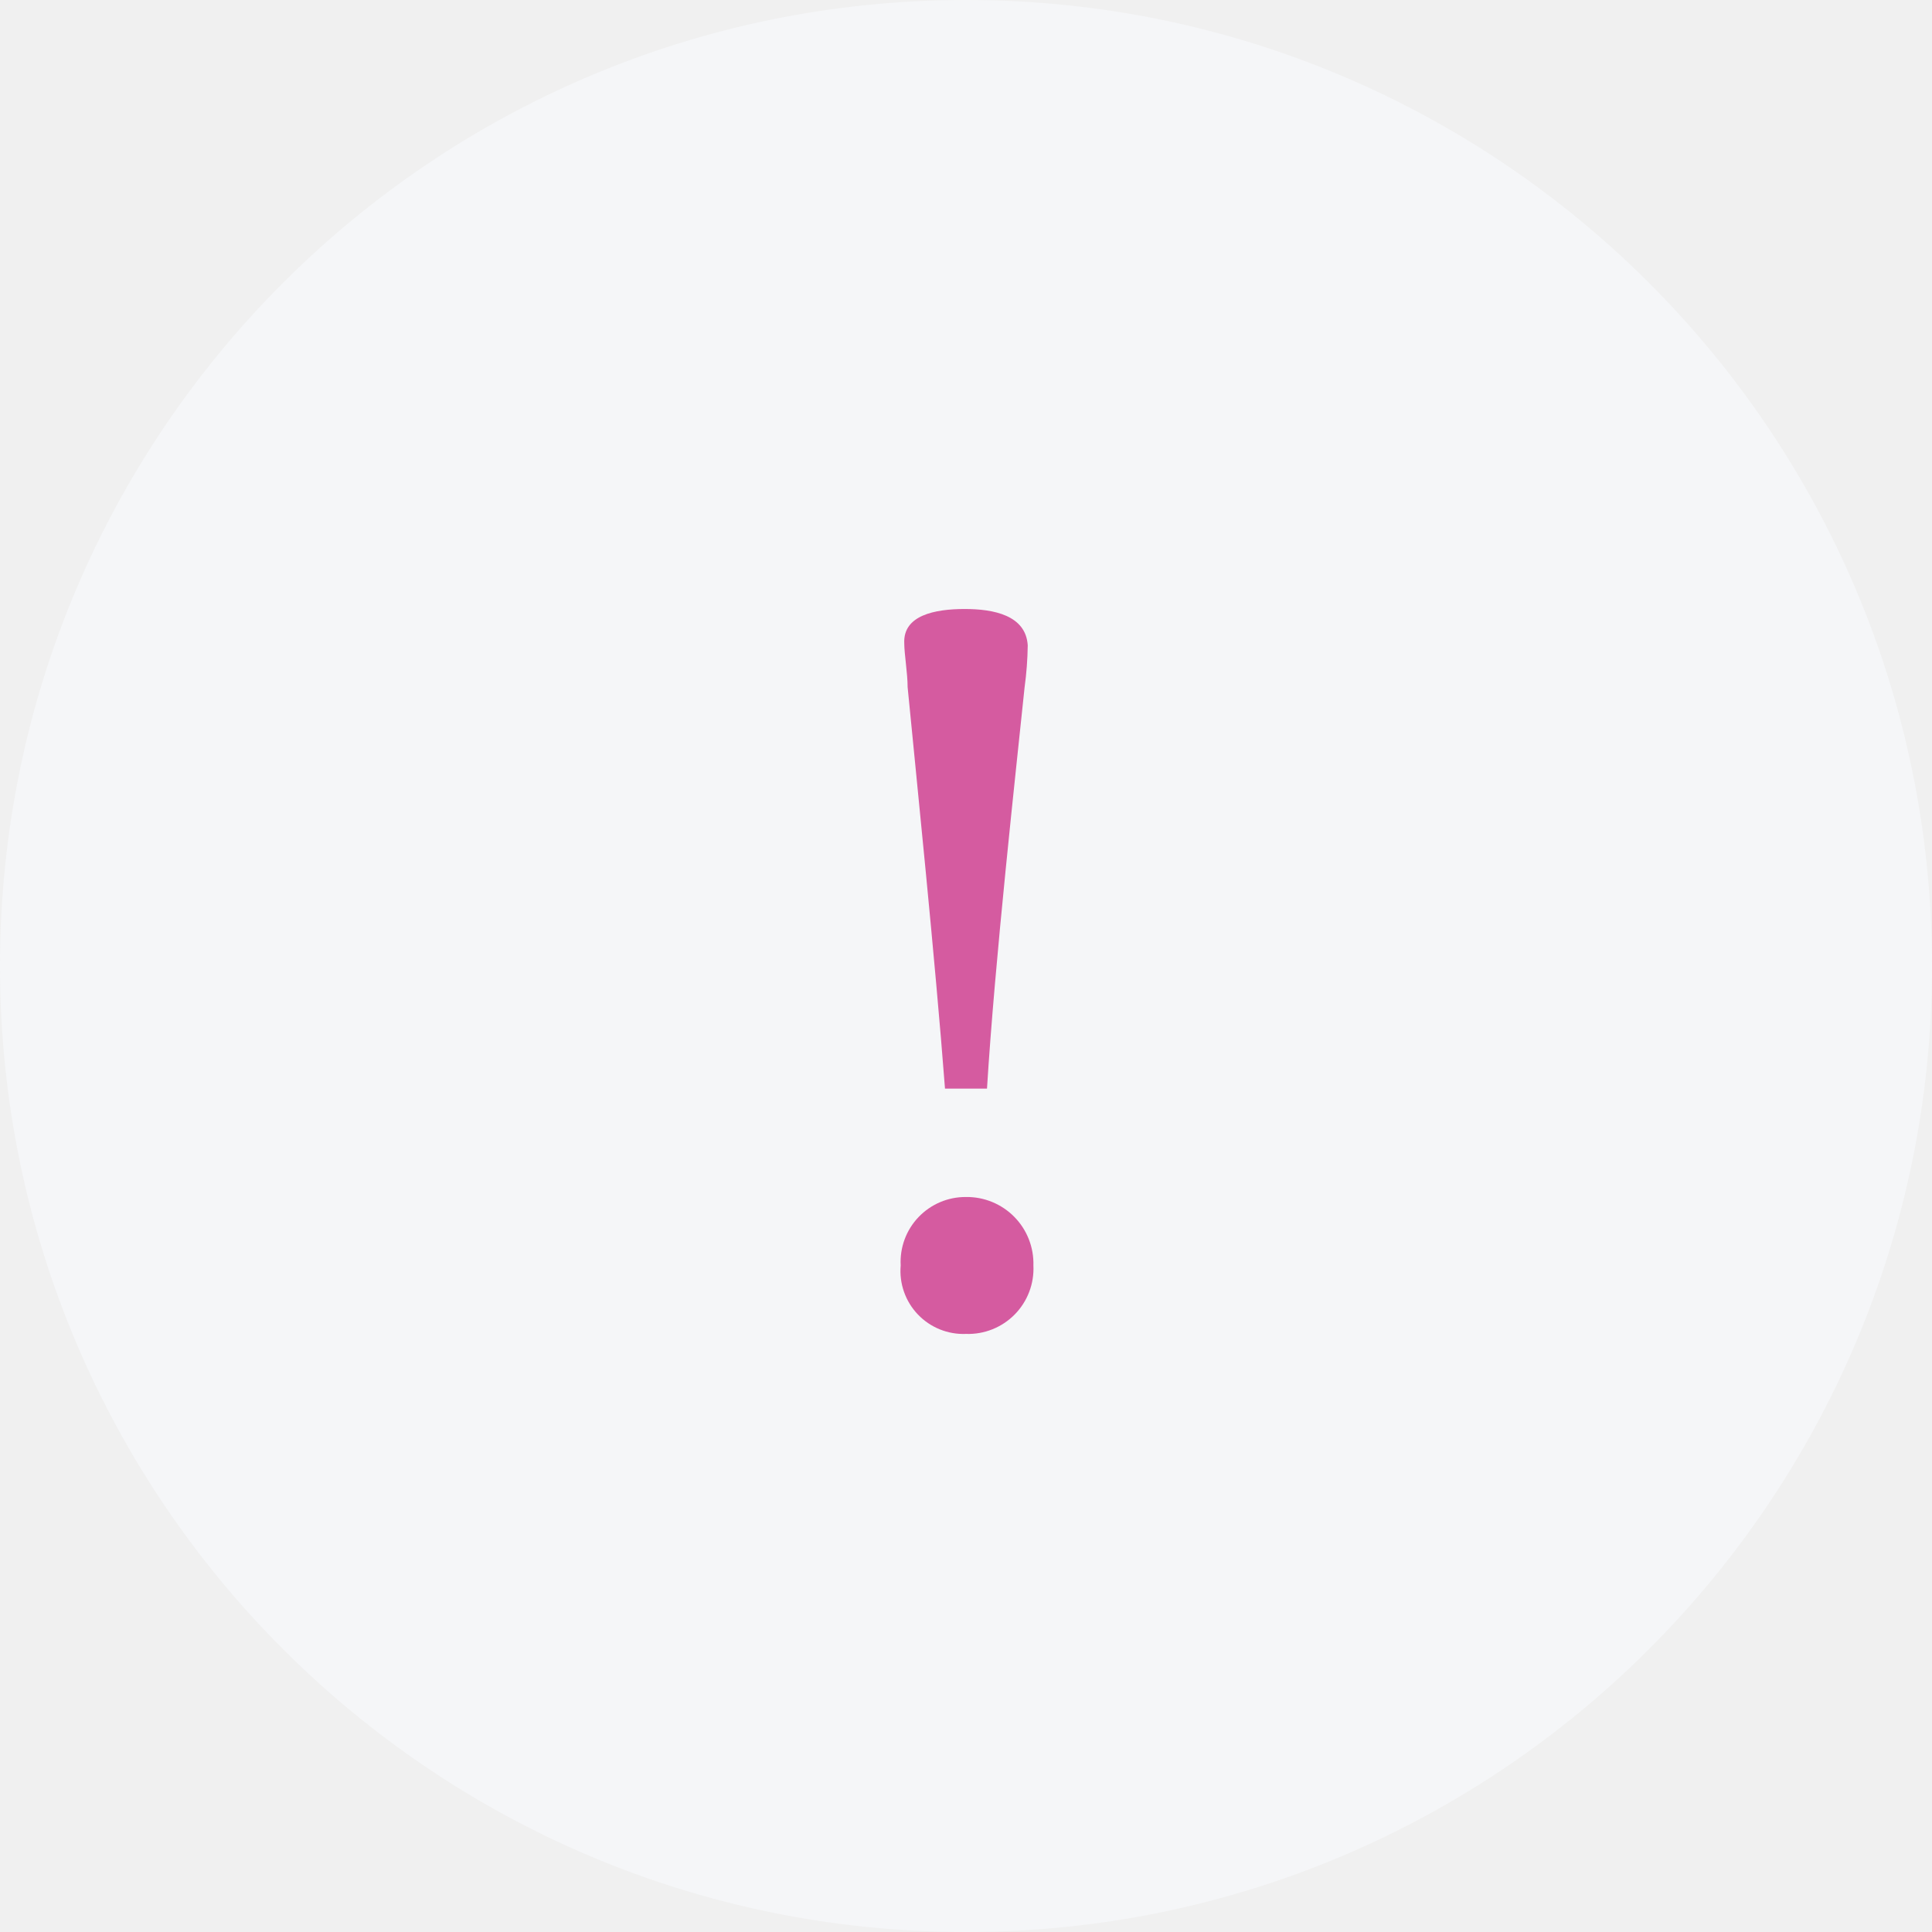
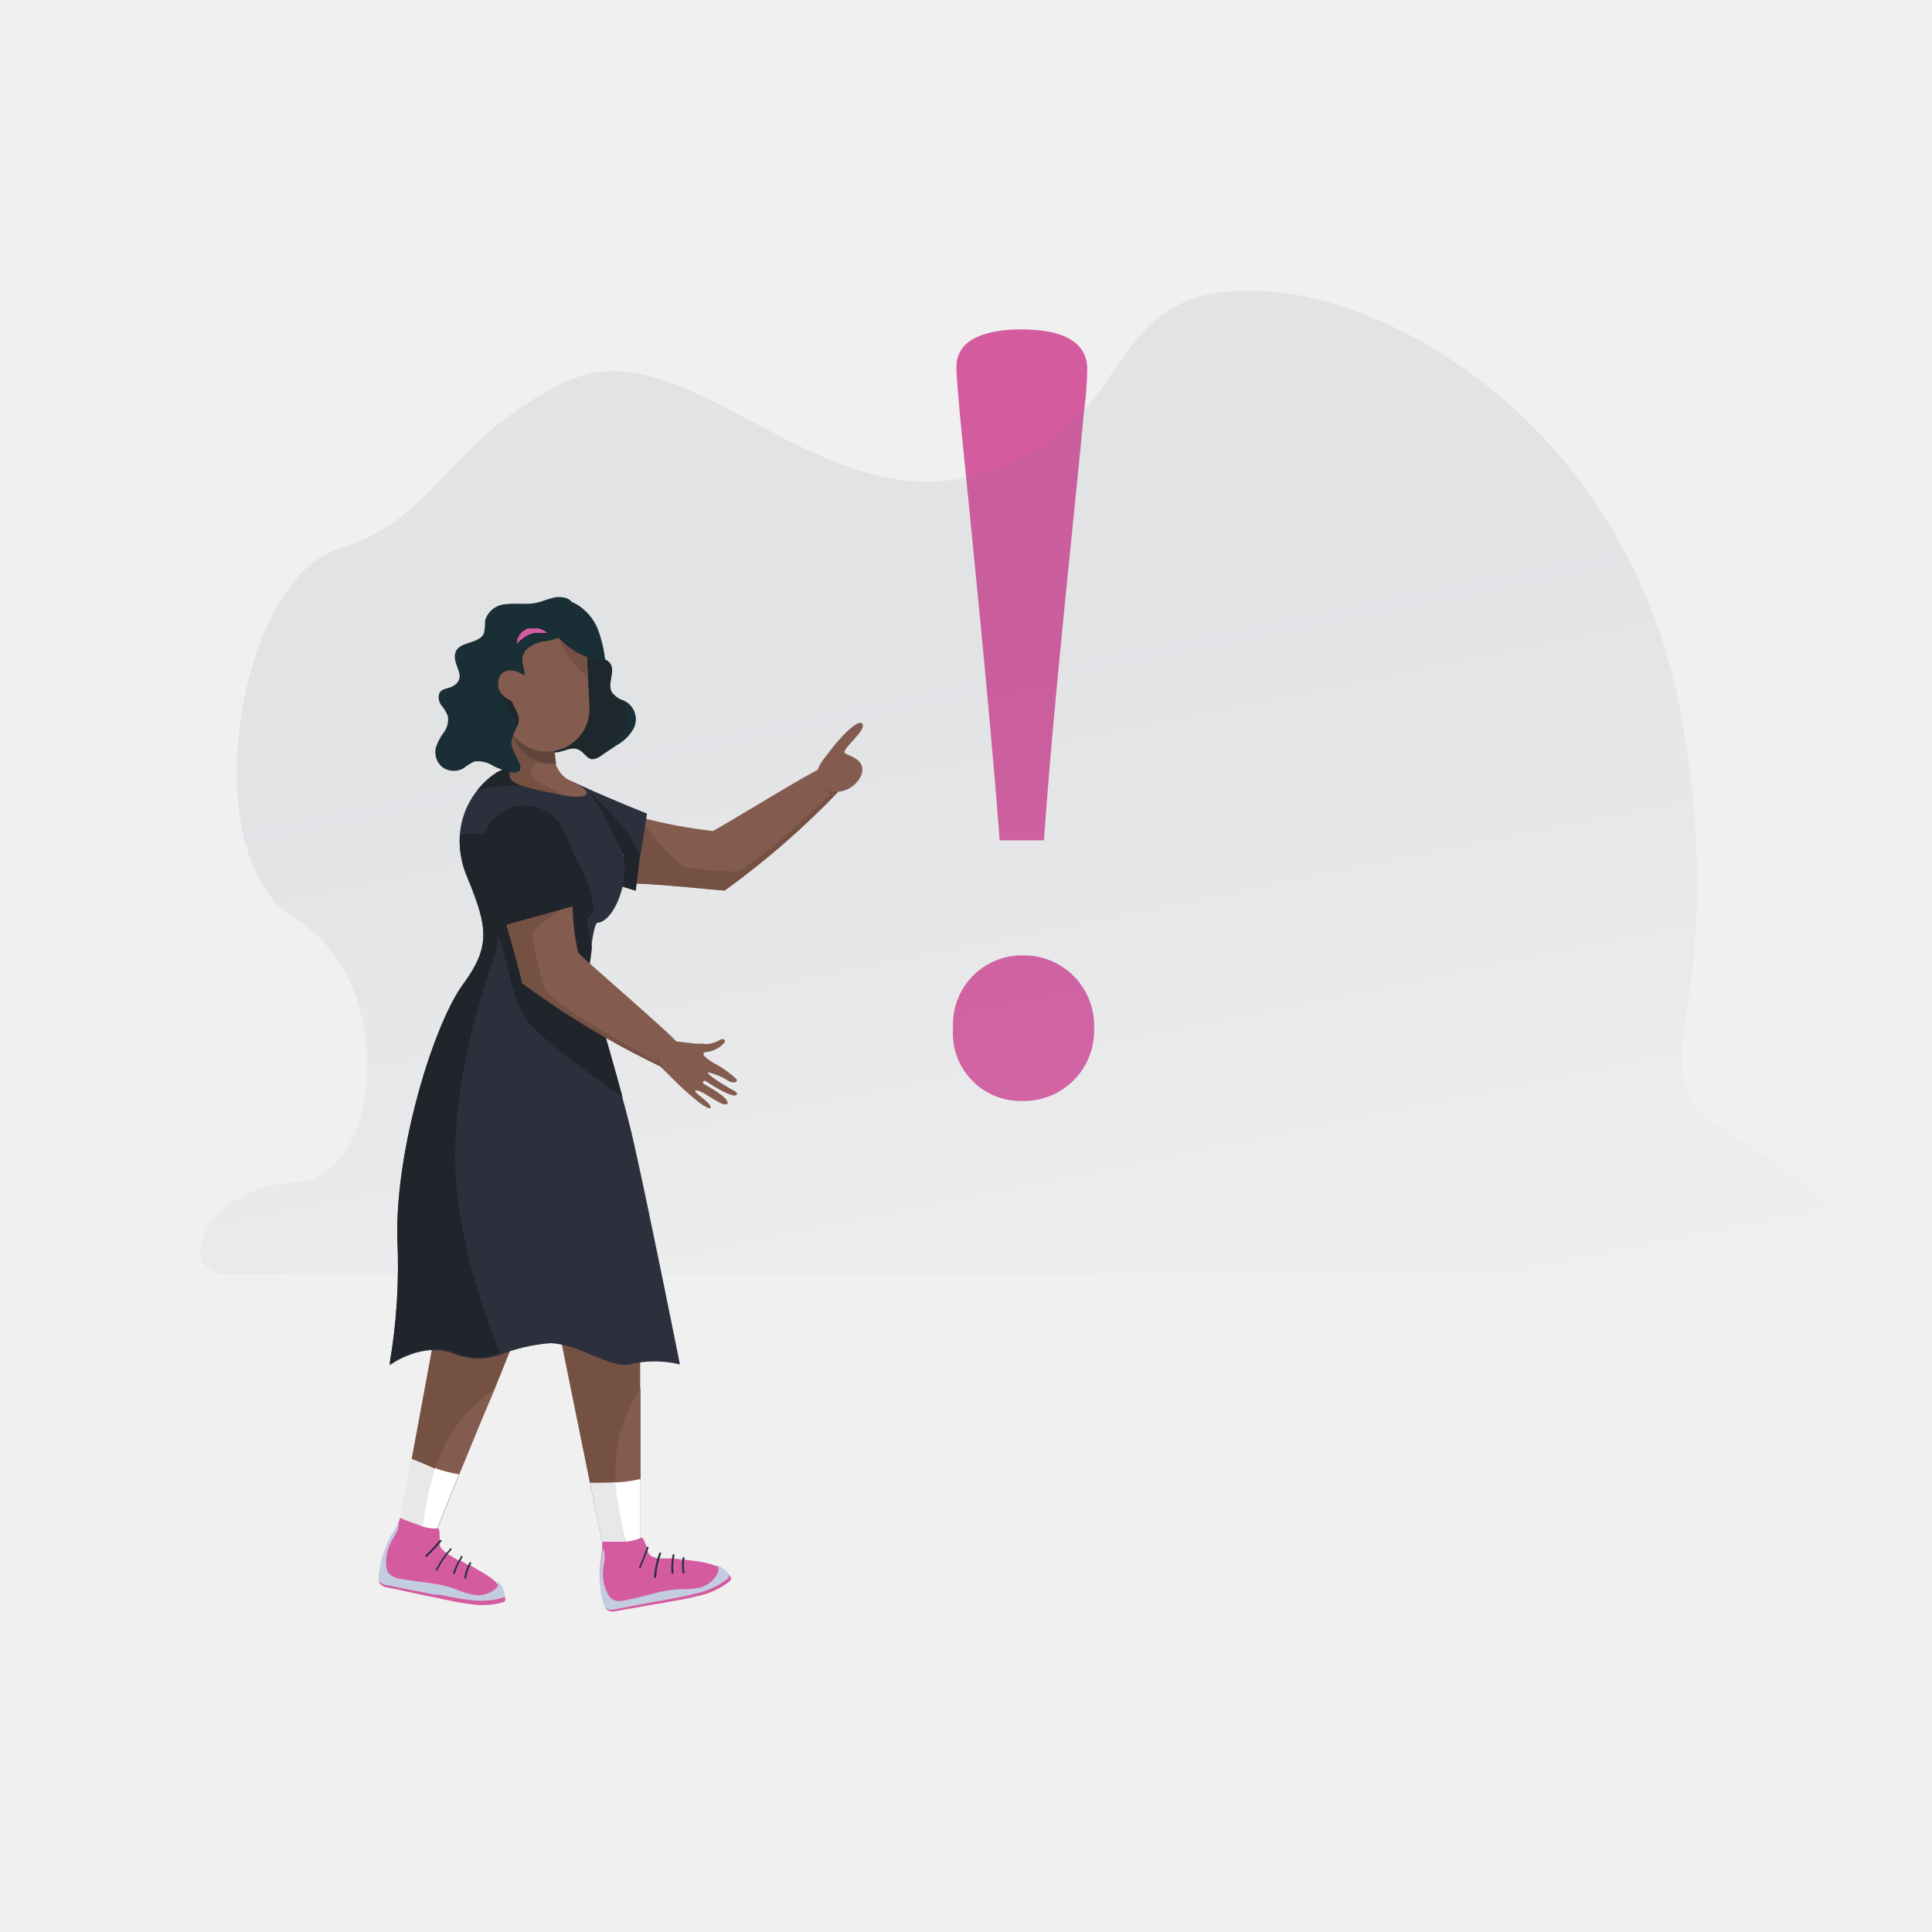
- <svg xmlns="http://www.w3.org/2000/svg" viewBox="0 0 92 92">
+ <svg xmlns="http://www.w3.org/2000/svg" id="Layer_1" data-name="Layer 1" width="38.75mm" height="38.75mm" viewBox="0 0 109.85 109.85">
  <defs>
-     <style>.cls-1{fill:#f5f6f8;}.cls-2{fill:#d55ba0;}</style>
+     <linearGradient id="linear-gradient" x1="61.21" y1="86.37" x2="51.34" y2="37.85" gradientUnits="userSpaceOnUse">
+       <stop offset="0" stop-color="#fff" />
+       <stop offset="1" stop-color="#646e85" />
+     </linearGradient>
  </defs>
-   <g id="Lager_2" data-name="Lager 2">
-     <g id="Layer_3" data-name="Layer 3">
-       <circle class="cls-1" cx="46" cy="46" r="46" />
-       <path class="cls-2" d="M46,63.52a3,3,0,0,1-3.11-3.26A3.09,3.09,0,0,1,46,57a3.17,3.17,0,0,1,3.21,3.26A3.11,3.11,0,0,1,46,63.52ZM45.94,29c1.38,0,2.91.3,3,1.73a16.27,16.27,0,0,1-.15,2C48.39,36.6,47.37,45.78,47,51.84H45c-.46-6.06-1.38-15-1.78-19.12,0-.66-.16-1.58-.16-2.09C43,29.3,44.51,29,45.94,29Z" />
-     </g>
+   <path d="M58.13,62.6a3.85,3.85,0,0,1-3.94-4.14,3.92,3.92,0,0,1,3.94-4.14,4,4,0,0,1,4.08,4.14A4,4,0,0,1,58.13,62.6Zm-.06-43.87c1.75,0,3.69.38,3.75,2.2a20.12,20.12,0,0,1-.19,2.52c-.46,5-1.75,16.63-2.27,24.33H56.84c-.58-7.7-1.75-19-2.27-24.27-.06-.84-.19-2-.19-2.65C54.38,19.18,56.26,18.73,58.07,18.73Z" fill="#d55b9f" />
+   <g opacity="0.1">
+     <path d="M27.14,72.47H13c-3.19,0-1.44-5,3.72-5.23s5.92-11.5.07-15S13.47,33,19.24,31.21,25.09,25.26,32,21.78,46.3,29.57,55.57,27s6.76-10.3,15.16-10.48,22.25,8.05,25,24.9-3.19,19.42,2.35,22.89,15.35,8.11-10.65,8.11Z" fill="url(#linear-gradient)" />
  </g>
+   <path d="M41.21,50.63l-.06,0h0c-.21,0-3.51-.36-5.32-.41l.28-1.68.33-2v-.06a28.92,28.92,0,0,0,4.09.77c.39-.17,5.78-3.49,6.17-3.57h0a4.11,4.11,0,0,1,1,1.13l0,.07A46,46,0,0,1,41.21,50.63Z" fill="#845c4f" />
+   <path d="M48.36,44.62l-.61.31a46,46,0,0,1-6.54,5.7l-.06,0h0c-.21,0-3.51-.36-5.32-.41l.28-1.68.33-2a12.48,12.48,0,0,0,2.4,2.76,26.12,26.12,0,0,0,2.93.26c.88,0,5.44-4.38,5.44-4.38l-.37-.39a1.69,1.69,0,0,0,.59.1l.33-.08a1.71,1.71,0,0,0,.34-.13,1,1,0,0,1,.32-.12Z" fill="#755143" />
+   <path d="M46.64,43.45A1,1,0,0,0,47.3,45,1.56,1.56,0,0,0,49,44c.22-.79-.66-1-.95-1.17s1.16-1.22,1-1.64-1.25.65-2.06,1.77Q46.8,43.18,46.64,43.45Z" fill="#845c4f" />
+   <path d="M31.22,42.53c-.53,0-.55.41-1.12.33s-1.24.12-1.79,0-.18-1.83.39-2.15S31.22,42.53,31.22,42.53Z" fill="#1e272b" />
+   <path d="M30.45,41.7a1.09,1.09,0,0,0,.36.81,1.13,1.13,0,0,0,.85.27c.4-.05.82-.33,1.2-.17s.48.53.81.56a.93.93,0,0,0,.51-.2l.45-.31.41-.28a2.44,2.44,0,0,0,1-1,1.17,1.17,0,0,0-.34-1.4,2.4,2.4,0,0,0-.27-.16,1.33,1.33,0,0,1-.64-.46c-.28-.5.23-1.19-.1-1.65-.23-.31-.74-.31-1-.63a1.33,1.33,0,0,1-.11-.93,2.48,2.48,0,0,0-.34-1.41s-2.72.43-2.87,2.78A24.48,24.48,0,0,0,30.45,41.7Z" fill="#1e272b" />
+   <path d="M31.8,75.73l1.74,8.58.69,3.36h0a5.8,5.8,0,0,0,1.1.47.67.67,0,0,0,.41,0h0a1.43,1.43,0,0,0,.53-.34.53.53,0,0,0,.13-.39s0,0,0,0c0-.21,0-1.41,0-2.54,0-.15,0-.42,0-.78,0-1.2,0-3.38,0-5.19v-3l-1.69-.06Z" fill="#755143" />
+   <path d="M35,84.08a19,19,0,0,0,.76,4.09h0a1.43,1.43,0,0,0,.53-.34.53.53,0,0,0,.13-.39s0,0,0,0c0-.21,0-1.41,0-2.54,0-.15,0-.42,0-.78,0-1.2,0-3.38,0-5.19A8.4,8.4,0,0,0,35,84.08Z" fill="#845c4f" />
+   <path d="M33.54,84.31l.69,3.36h0a5.8,5.8,0,0,0,1.1.47.67.67,0,0,0,.41,0h0a1.43,1.43,0,0,0,.53-.34.53.53,0,0,0,.13-.39s0,0,0,0c0-.21,0-1.41,0-2.54,0-.15,0-.42,0-.78a7,7,0,0,1-1.32.19H35C34.46,84.31,33.93,84.31,33.54,84.31Z" fill="#e8e8e8" />
+   <path d="M35,84.28a19.29,19.29,0,0,0,.75,3.89h0a1.43,1.43,0,0,0,.53-.34.53.53,0,0,0,.13-.39s0,0,0,0c0-.21,0-1.41,0-2.54,0-.15,0-.42,0-.78a7,7,0,0,1-1.32.19Z" fill="#fff" />
+   <path d="M34.36,91.25a1.34,1.34,0,0,0,.07.18h0a.39.39,0,0,0,.08.1.63.63,0,0,0,.54.07l2.34-.41.37-.06.38-.07.67-.12c.33-.07.65-.13,1-.22a4.35,4.35,0,0,0,1.65-.79.19.19,0,0,0,.09-.11.28.28,0,0,0,0-.15,1.39,1.39,0,0,0-.15-.19,1.8,1.8,0,0,0-.54-.41L40.61,89a4.88,4.88,0,0,0-1.07-.24l-.63-.08-.11,0-.48-.07h-.11l-.37,0-.3,0-.12,0a1.47,1.47,0,0,1-.4-.14.47.47,0,0,1-.17-.21L36.79,88h0c-.13-.3-.24-.68-.37-.55h0a2.61,2.61,0,0,1-1.13.21c-.52,0-1,0-1.05,0h0c0,.1,0,.2,0,.3a6.88,6.88,0,0,1-.1.9A6,6,0,0,0,34.36,91.25Z" fill="#d55ba0" />
+   <path d="M36.77,88c-.13.37-.27.74-.43,1.1,0,.06.08.12.1,0,.16-.37.31-.74.44-1.12a.06.06,0,0,0-.11,0Z" fill="#2b303c" />
+   <path d="M37.49,88.28a4.67,4.67,0,0,0-.3,1.38c0,.07.11.07.12,0a4.4,4.4,0,0,1,.29-1.35.06.06,0,0,0-.11,0Z" fill="#2b303c" />
+   <path d="M38.24,88.43a3.62,3.62,0,0,0-.06,1c0,.08.12.07.11,0a3.42,3.42,0,0,1,.06-1c0-.08-.1-.1-.11,0Z" fill="#2b303c" />
+   <path d="M38.81,88.56a2.83,2.83,0,0,0,0,.87c0,.08.12,0,.11,0a2.64,2.64,0,0,1,0-.84c0-.07-.1-.07-.11,0Z" fill="#2b303c" />
+   <path d="M34.3,91.17a.64.64,0,0,0,.13.26h0a.63.63,0,0,0,.54.07l2.32-.44.37-.06.25-.05.79-.15c.32-.07.65-.14,1-.23a4.42,4.42,0,0,0,1.65-.79.28.28,0,0,0,.08-.11.16.16,0,0,0,0-.15l0,0a1.46,1.46,0,0,0-.59-.51l0,.1a1.1,1.1,0,0,1,0,.18.75.75,0,0,1-.2.42,1.56,1.56,0,0,1-.81.55,5.19,5.19,0,0,1-1.25.1,7.42,7.42,0,0,0-1.41.24c-.56.14-1.11.3-1.68.4a.93.93,0,0,1-.66-.06.81.81,0,0,1-.3-.36,2.5,2.5,0,0,1-.24-1.29c0-.23.08-.47.09-.71a1.12,1.12,0,0,0-.11-.57s0,0,0,0c0,.3-.07.6-.11.9A5.75,5.75,0,0,0,34.3,91.17Z" fill="#c3cde0" />
+   <path d="M25,74.33l-1.59,8.61-.62,3.36h0a5.89,5.89,0,0,0,.84.86.8.8,0,0,0,.38.18h0a1.37,1.37,0,0,0,.62-.12.51.51,0,0,0,.26-.31s0,0,0,0c.05-.2.5-1.32.93-2.36l.29-.72c.46-1.11,1.28-3.14,2-4.81l1.12-2.78-1.54-.68Z" fill="#755143" />
+   <path d="M24.81,83.26A19,19,0,0,0,24,87.34h0a1.37,1.37,0,0,0,.62-.12.51.51,0,0,0,.26-.31s0,0,0,0c.05-.2.5-1.32.93-2.36l.29-.72c.46-1.11,1.28-3.14,2-4.81A8.39,8.39,0,0,0,24.81,83.26Z" fill="#845c4f" />
+   <path d="M23.39,82.94l-.62,3.36h0a5.89,5.89,0,0,0,.84.86.8.8,0,0,0,.38.18h0a1.37,1.37,0,0,0,.62-.12.51.51,0,0,0,.26-.31s0,0,0,0c.05-.2.5-1.32.93-2.36l.29-.72a7.47,7.47,0,0,1-1.28-.32l-.08,0C24.24,83.28,23.75,83.08,23.39,82.94Z" fill="#e8e8e8" />
+   <path d="M24.75,83.44a19.31,19.31,0,0,0-.76,3.9h0a1.37,1.37,0,0,0,.62-.12.51.51,0,0,0,.26-.31s0,0,0,0c.05-.2.5-1.32.93-2.36l.29-.72a7.47,7.47,0,0,1-1.28-.32Z" fill="#fff" />
+   <path d="M21.56,89.67a.67.67,0,0,0,0,.2h0a.27.27,0,0,0,0,.12.63.63,0,0,0,.48.27l2.32.5.37.07.37.08.67.14c.33.06.65.12,1,.16a4.19,4.19,0,0,0,1.83-.11.21.21,0,0,0,.12-.07.27.27,0,0,0,0-.16l-.06-.23a1.83,1.83,0,0,0-.36-.58,1.59,1.59,0,0,0-.13-.13,5,5,0,0,0-.91-.62L26.74,89l-.1,0-.42-.25-.1,0-.32-.19-.26-.15-.1-.07a1.69,1.69,0,0,1-.32-.27A.45.45,0,0,1,25,87.7a.61.61,0,0,1,0-.14h0c0-.33,0-.72-.13-.65h0a2.66,2.66,0,0,1-1.12-.22c-.5-.17-1-.38-1-.39h0a1.42,1.42,0,0,1-.1.29,6.16,6.16,0,0,1-.43.8A5.86,5.86,0,0,0,21.56,89.67Z" fill="#d55ba0" />
+   <path d="M25,87.57c-.26.3-.52.59-.8.86-.05,0,0,.14.07.09a11.38,11.38,0,0,0,.82-.88c.05,0,0-.12-.09-.07Z" fill="#2b303c" />
+   <path d="M25.57,88.09a4.63,4.63,0,0,0-.79,1.17.05.05,0,1,0,.1,0,4.7,4.7,0,0,1,.78-1.14c.05-.06-.05-.12-.09-.07Z" fill="#2b303c" />
+   <path d="M26.21,88.51a3.32,3.32,0,0,0-.45.95.06.06,0,0,0,.11,0,3.37,3.37,0,0,1,.43-.92c0-.06-.05-.13-.09-.07Z" fill="#2b303c" />
+   <path d="M26.69,88.85a2.68,2.68,0,0,0-.29.82.06.06,0,1,0,.11,0,2.76,2.76,0,0,1,.28-.79c0-.07-.07-.11-.1,0Z" fill="#2b303c" />
+   <path d="M21.53,89.58a.57.57,0,0,0,0,.29h0v0a.65.65,0,0,0,.47.26l2.32.46.37.08.25,0,.79.15c.32.06.65.12,1,.15a4.35,4.35,0,0,0,1.83-.12.21.21,0,0,0,.12-.07.19.19,0,0,0,0-.15.13.13,0,0,1,0-.06,1.64,1.64,0,0,0-.36-.69v.11a.47.47,0,0,1,0,.17.87.87,0,0,1-.34.32,1.66,1.66,0,0,1-1,.21,5.15,5.15,0,0,1-1.19-.38,8.55,8.55,0,0,0-1.4-.31c-.57-.08-1.15-.13-1.71-.25a1,1,0,0,1-.59-.31.81.81,0,0,1-.13-.44,2.36,2.36,0,0,1,.25-1.28c.11-.21.25-.41.35-.63a1.12,1.12,0,0,0,.11-.57v0a8.94,8.94,0,0,1-.44.8A5.82,5.82,0,0,0,21.53,89.58Z" fill="#c3cde0" />
+   <polygon points="36.4 48.59 36.15 50.65 35.1 50.33 35.45 48.59 36.4 48.59" fill="#20242b" />
+   <path d="M38.66,77.58a6.14,6.14,0,0,0-2.89,0c-1.09.22-2.8-1.14-4.47-1.21a10,10,0,0,0-2.84.65,3.7,3.7,0,0,1-2.54,0c-1.82-.82-3.73.58-3.77.61a33.36,33.36,0,0,0,.44-7.23C22.5,65.24,24.7,58.19,26.34,56c1.46-2,1.39-3.08.55-5.29,0-.07-.05-.13-.07-.2l-.28-.69a5.24,5.24,0,0,1-.4-2.28,4.58,4.58,0,0,1,2-3.53c1.29-.86,3.33-.07,5,.7s3.65,1.55,3.65,1.55l-.36,2.33h-1c.38,1.56-.53,3.81-1.46,3.88-.12,0-.25.61-.34,1.28,0,.39-.1.8-.13,1.13-.07.9,1,4.27,1.88,7.5.26.93.49,1.84.68,2.69C36.91,68.83,38.66,77.58,38.66,77.58Z" fill="#2b303c" />
+   <path d="M29.87,44.71a7.23,7.23,0,0,0-2.74.23,4.52,4.52,0,0,1,1-.95,1.91,1.91,0,0,1,.45-.23,2.6,2.6,0,0,1,.4-.1l.28,0A3.75,3.75,0,0,1,29.87,44.71Z" fill="#20242b" />
+   <path d="M29,44.2c.15.49,1.43.66,2.95,1h0c1.5.31,1.93-.13.66-.72a1.67,1.67,0,0,1-1-1A6.14,6.14,0,0,1,31.54,42l-.85-.14-.26,0L29,41.61A15.42,15.42,0,0,0,29,44.2Z" fill="#845c4f" />
+   <path d="M29,44.2c.15.49,1.43.66,2.95,1h0a4.18,4.18,0,0,0-1-.54c-1.16-.47-.85-1.25,0-1.46a5.69,5.69,0,0,0-.54-1.3l0,0L29,41.61A15.42,15.42,0,0,0,29,44.2Z" fill="#755143" />
+   <path d="M29.13,41.56a2.3,2.3,0,0,0,2.49,1.87A6.14,6.14,0,0,1,31.54,42l-.85-.14A3.13,3.13,0,0,1,29.13,41.56Z" fill="#63443b" />
+   <path d="M28.44,36l.24,4.37a2.42,2.42,0,1,0,4.83-.27l-.08-1.64-.09-1.65-.06-1.07Z" fill="#845c4f" />
+   <path d="M25.15,43.62a1.11,1.11,0,0,0,1.21.06,3.19,3.19,0,0,1,.6-.38,1.61,1.61,0,0,1,1.12.27c.36.16,1.24.55,1.47.23s-.55-1.13-.47-1.64a3.23,3.23,0,0,1,.32-.85,1.11,1.11,0,0,0,.09-.31c.07-.6-.68-1.16-.43-1.72a.67.67,0,0,1,.19-.25c.2-.19.47-.33.55-.59s-.11-.63-.1-.95c0-.54.57-.89,1.1-1A3.62,3.62,0,0,0,32.31,36a1.23,1.23,0,0,0,.34-1.44l0,.18a.67.67,0,0,0-.42-.72,1.36,1.36,0,0,0-.89,0c-.29.07-.57.2-.87.26-.54.11-1.11,0-1.66.07a1.3,1.3,0,0,0-1.23.93,3.39,3.39,0,0,1-.06.72c-.25.62-1.37.45-1.61,1.06s.47,1.22.13,1.7-.88.28-1.06.66a.73.73,0,0,0,.12.69,2.13,2.13,0,0,1,.37.63,1.28,1.28,0,0,1-.23.9,2.85,2.85,0,0,0-.45.84A1.1,1.1,0,0,0,25.15,43.62Z" fill="#1a2e35" />
+   <path d="M34.63,42.66l.41-.28a2.44,2.44,0,0,0,1-1,1.17,1.17,0,0,0-.34-1.4,2.4,2.4,0,0,0-.27-.16c.36,1,.32,1.64-.29,2.15A1.59,1.59,0,0,0,34.63,42.66Z" fill="#1a2e35" />
+   <path d="M29.12,40.63a2,2,0,0,1,.28.68,1.11,1.11,0,0,0,.09-.31c.07-.6-.68-1.16-.43-1.72a.67.67,0,0,1,.19-.25,3.18,3.18,0,0,0-.78-.34C28.15,39.08,28.56,39.76,29.12,40.63Z" fill="#1e272b" />
+   <path d="M30,38.58c-.44-.5-1.54-.79-1.67.19S29.54,40,29.54,40Z" fill="#845c4f" />
+   <path d="M31.77,36.28a4.94,4.94,0,0,0,1.66,2.22l-.09-1.65A8,8,0,0,0,31.77,36.28Z" fill="#755143" />
+   <path d="M31.61,36.09a4.23,4.23,0,0,0,2.81,1.52A7.5,7.5,0,0,0,34,35.79a2.93,2.93,0,0,0-1.2-1.42,1.86,1.86,0,0,0-1.8-.06S30.38,34.48,31.61,36.09Z" fill="#1a2e35" />
+   <path d="M29.4,36.62v0a1.12,1.12,0,0,1,.17-.2l.19-.15a1.47,1.47,0,0,1,.39-.21l.21-.07.12,0h.11l.25,0h.27a.48.48,0,0,0-.11-.09.29.29,0,0,0-.12-.07,1.08,1.08,0,0,0-.27-.1,1.37,1.37,0,0,0-.29,0l-.15,0-.07,0-.08,0a1,1,0,0,0-.47.36,1.3,1.3,0,0,0-.14.26.77.77,0,0,0,0,.15A.17.17,0,0,0,29.4,36.62Z" fill="#d55ba0" />
+   <path d="M22.15,77.55s2-1.43,3.77-.61a3.7,3.7,0,0,0,2.54,0,35.42,35.42,0,0,1-2.35-8.15c-1-6.41,1.62-13.25,2.07-14.64.4-1.21-.28-2.12-1.36-3.7.91,2.34,1,3.48-.48,5.49-1.64,2.2-3.84,9.25-3.75,14.33A33.36,33.36,0,0,1,22.15,77.55Z" fill="#20242b" />
+   <path d="M36.4,48.59l-.61.76s-1.54-3.57-2.42-4.41a14.89,14.89,0,0,1,2.42,2.59Z" fill="#20242b" />
+   <path d="M35.4,62.38c-1.87-1.29-4.85-3.44-5.53-4.51-1-1.6-1.1-4.3-2.13-6a13.06,13.06,0,0,0-.85-1.19c0-.07-.05-.13-.07-.2l-.28-.69a5.24,5.24,0,0,1-.4-2.28,3.48,3.48,0,0,1,3.22.73C30.59,49.75,31.08,47,31.08,47a6.83,6.83,0,0,1,2.68,4.83l-.39.44a9.92,9.92,0,0,0,.28,1.53c0,.39-.1.8-.13,1.13C33.45,55.78,34.53,59.15,35.4,62.38Z" fill="#20242b" />
+   <path d="M39.68,62.63l-.06-.05a18.19,18.19,0,0,1-1.51-1.38h0v0l-.51-.52-.22-.23.1-.12.89-1.12h.09l1.09.13.36,0a1.47,1.47,0,0,0,.47,0,2.26,2.26,0,0,0,.56-.21.2.2,0,0,1,.26,0,.12.12,0,0,1,0,.14,1.54,1.54,0,0,1-1,.54c-.22,0-.24.13-.15.24a2.79,2.79,0,0,0,.66.46,5.82,5.82,0,0,1,1.17.85.12.12,0,0,1,0,.12c-.06.09-.22.09-.43,0a3.75,3.75,0,0,0-1.2-.51l0,0c-.09.15,1.39,1,1.39,1s.28.1.27.25a.08.08,0,0,1,0,0c-.16.33-1.66-.66-1.8-.76a.08.08,0,0,0-.08,0,.1.1,0,0,0,0,.18c.11.07,1.49.79,1.33,1.12h0C41.08,63,40,62,39.6,62s.93.72.8,1C40.36,63,40.31,63.1,39.68,62.63Z" fill="#845c4f" />
+   <path d="M29.68,55.89l0,0s0,0,0,0h0c0-.23-.55-2.13-1.08-4l1.79-.26,2.1-.3h.07a12,12,0,0,0,.32,2.85c.29.34,5.41,4.72,5.62,5.1v0a4.23,4.23,0,0,1-.82,1.4.12.12,0,0,1,0,0A47.94,47.94,0,0,1,29.68,55.89Z" fill="#845c4f" />
+   <path d="M38.1,61.18l-.51-.52a47.94,47.94,0,0,1-7.91-4.77l0,0s0,0,0,0h0c0-.23-.55-2.13-1.08-4l1.79-.26,2.1-.3c-.38.24-2.26,1.47-2.24,1.79a27.45,27.45,0,0,0,.68,3.06c.27.89,6.45,4.2,6.45,4.2v-.45a1.26,1.26,0,0,0,.14.46c.05.1.11.2.17.3a1.53,1.53,0,0,0,.25.3,1.46,1.46,0,0,1,.22.29Z" fill="#755143" />
+   <path d="M33.07,51.39l-4.93,1.37s-1.28-4-.46-5.66a2.44,2.44,0,0,1,4.45.3A8.84,8.84,0,0,1,33.07,51.39Z" fill="#20242b" />
</svg>
